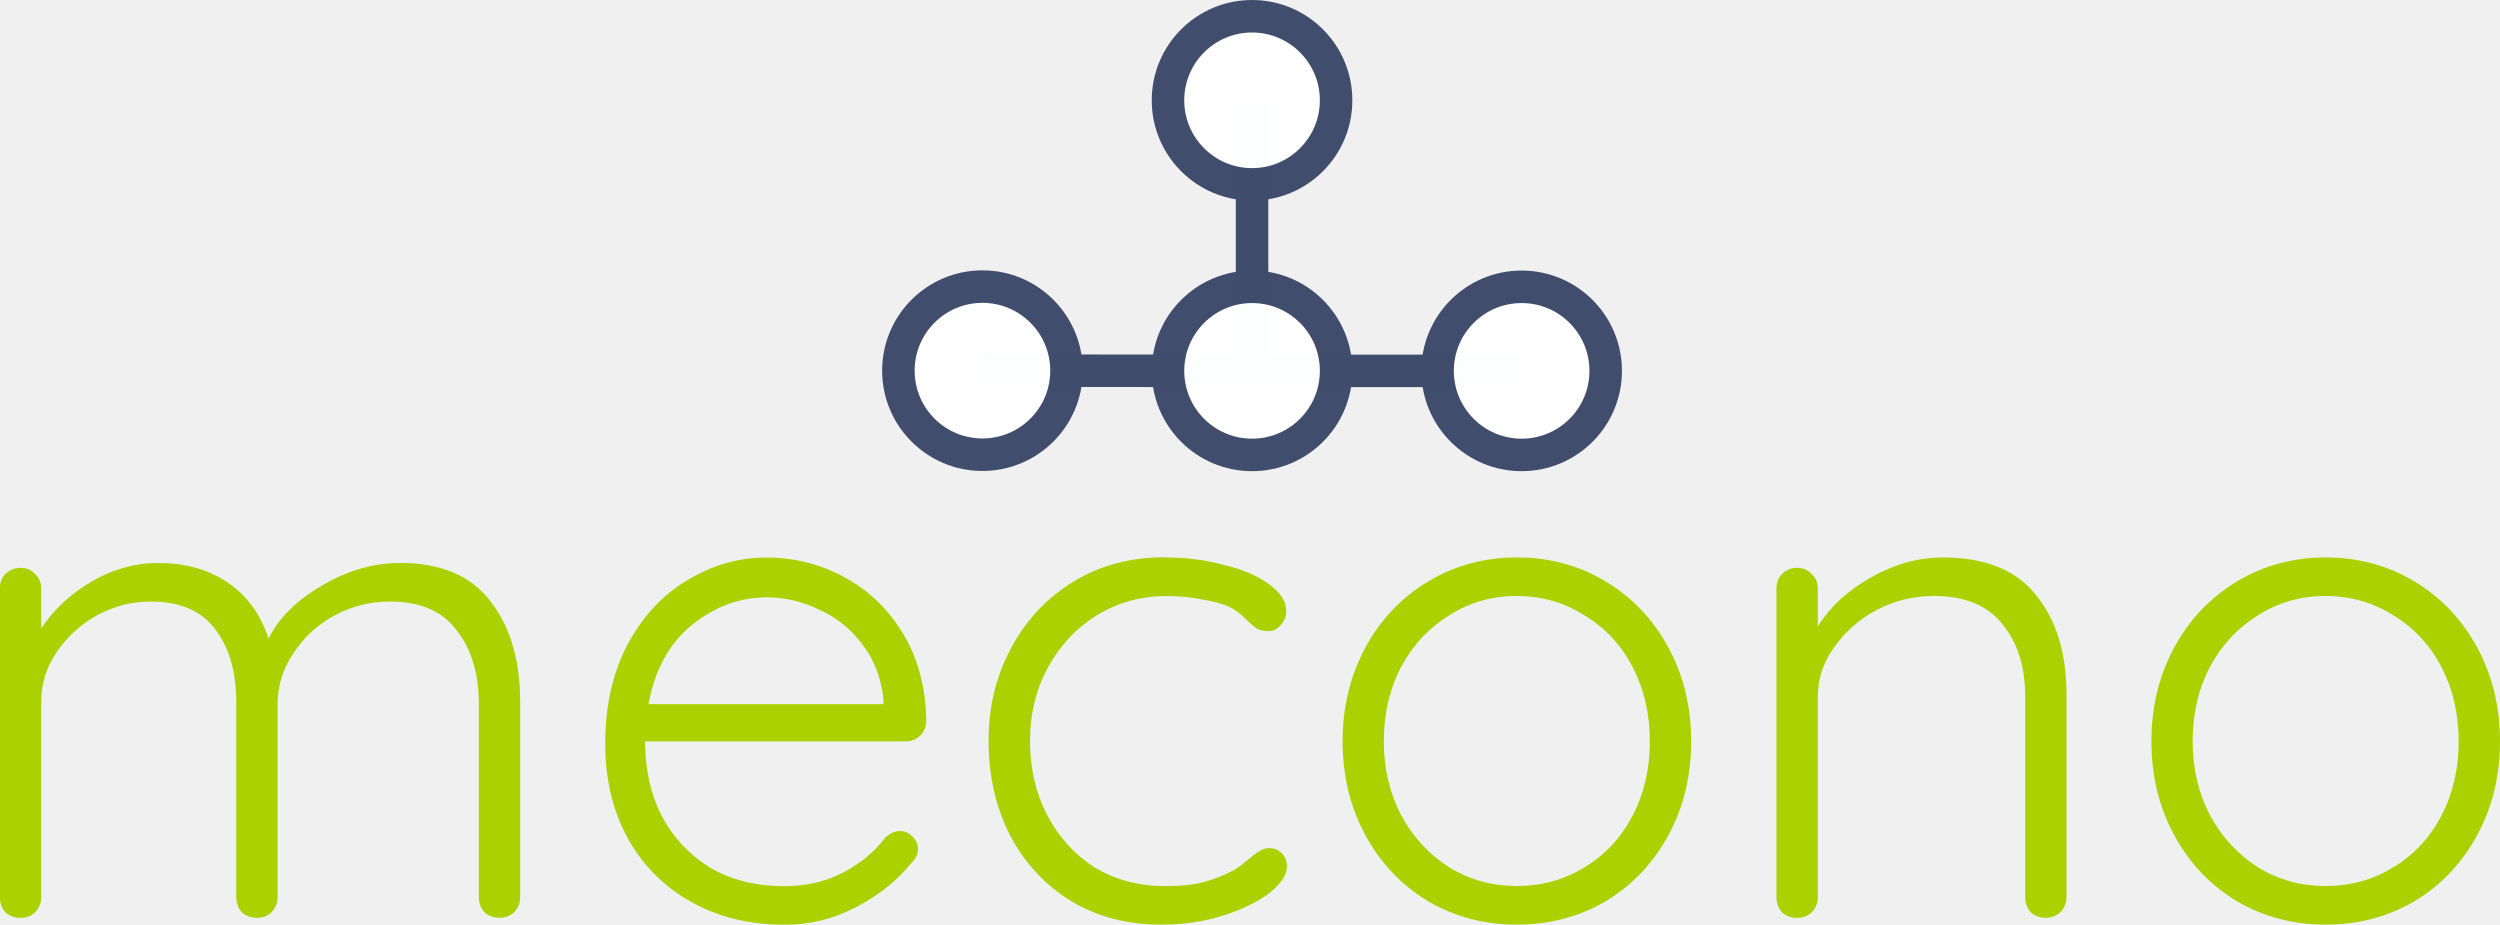
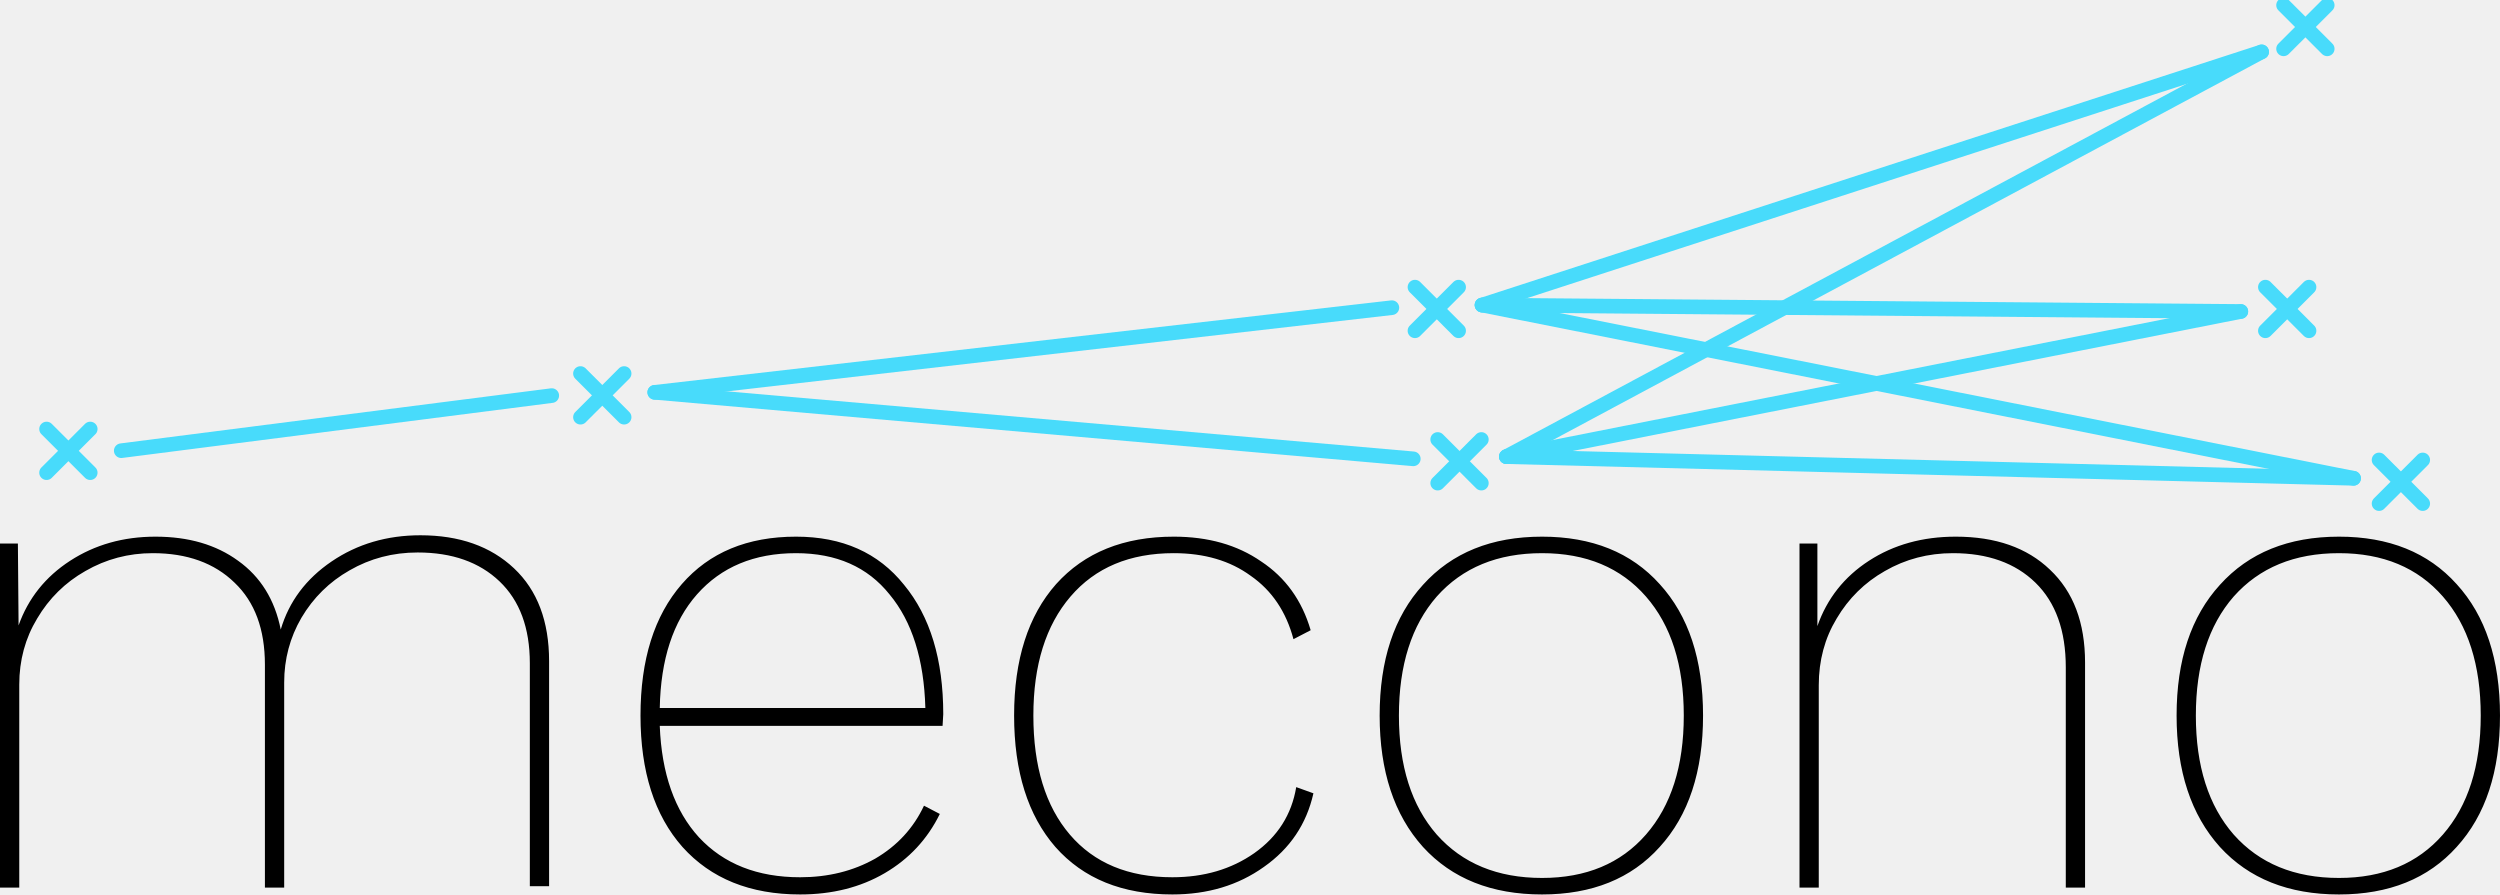
- <svg xmlns="http://www.w3.org/2000/svg" width="500" height="184.936" viewBox="0 0 132.292 48.931" version="1.1" id="svg8">
+ <svg xmlns="http://www.w3.org/2000/svg" width="785.33" height="280.977" viewBox="0 0 207.785 74.342" version="1.1" id="svg8">
  <defs id="defs2" />
-   <g id="layer1" transform="translate(-2.6891089e-7,-248.069)">
-     <path style="fill:none;stroke:#3f4c6b;stroke-width:1.72;stroke-linecap:butt;stroke-linejoin:miter;stroke-miterlimit:4;stroke-dasharray:none;stroke-opacity:1" d="m 66.255,267.694 -14.266,-0.011" id="path5133" />
-     <circle style="opacity:0.99;fill:#ffffff;fill-opacity:1;stroke:#3f4c6b;stroke-width:1.72;stroke-linecap:butt;stroke-linejoin:miter;stroke-miterlimit:4;stroke-dasharray:none;stroke-opacity:1;paint-order:normal" id="circle5121" cx="51.988" cy="267.683" r="4.448" />
-     <path id="path5158" d="m 66.255,267.694 -1.72e-4,-14.317" style="fill:none;stroke:#3f4c6b;stroke-width:1.72;stroke-linecap:butt;stroke-linejoin:miter;stroke-miterlimit:4;stroke-dasharray:none;stroke-opacity:1" />
-     <path style="fill:none;stroke:#3f4c6b;stroke-width:1.72;stroke-linecap:butt;stroke-linejoin:miter;stroke-miterlimit:4;stroke-dasharray:none;stroke-opacity:1" d="m 80.52,267.694 -14.266,-10e-6" id="path5172" />
-     <circle r="4.448" cy="267.694" cx="66.255" id="circle5152" style="opacity:0.99;fill:#ffffff;fill-opacity:1;stroke:#3f4c6b;stroke-width:1.72;stroke-linecap:butt;stroke-linejoin:miter;stroke-miterlimit:4;stroke-dasharray:none;stroke-opacity:1;paint-order:normal" />
-     <circle r="4.448" cy="253.377" cx="66.254" id="circle5156" style="opacity:0.99;fill:#ffffff;fill-opacity:1;stroke:#3f4c6b;stroke-width:1.72;stroke-linecap:butt;stroke-linejoin:miter;stroke-miterlimit:4;stroke-dasharray:none;stroke-opacity:1;paint-order:normal" />
-     <circle style="opacity:0.99;fill:#ffffff;fill-opacity:1;stroke:#3f4c6b;stroke-width:1.72;stroke-linecap:butt;stroke-linejoin:miter;stroke-miterlimit:4;stroke-dasharray:none;stroke-opacity:1;paint-order:normal" id="circle5170" cx="80.52" cy="267.694" r="4.448" />
-     <g aria-label="mecono" style="font-style:normal;font-variant:normal;font-weight:normal;font-stretch:normal;font-size:10.583px;line-height:1.25;font-family:'DejaVu Serif';-inkscape-font-specification:'DejaVu Serif';letter-spacing:0px;word-spacing:0px;fill:#add100;fill-opacity:1;stroke:none;stroke-width:0.265" id="text5176" transform="matrix(3.445186,0,0,3.445186,-89.89539,-695.2783)">
-       <path d="m 32.231,282.462 q 0.953,0 1.397,0.593 0.455,0.582 0.455,1.545 v 2.995 q 0,0.138 -0.095,0.233 -0.085,0.085 -0.222,0.085 -0.138,0 -0.233,-0.085 -0.085,-0.095 -0.085,-0.233 v -2.963 q 0,-0.699 -0.339,-1.132 -0.328,-0.445 -1.027,-0.445 -0.445,0 -0.847,0.212 -0.392,0.212 -0.635,0.582 -0.243,0.36 -0.243,0.783 v 2.963 q 0,0.138 -0.095,0.233 -0.085,0.085 -0.222,0.085 -0.138,0 -0.233,-0.085 -0.085,-0.095 -0.085,-0.233 v -2.995 q 0,-0.688 -0.318,-1.111 -0.318,-0.434 -0.995,-0.434 -0.434,0 -0.826,0.212 -0.381,0.212 -0.624,0.572 -0.233,0.349 -0.233,0.762 v 2.995 q 0,0.138 -0.095,0.233 -0.085,0.085 -0.222,0.085 -0.138,0 -0.233,-0.085 -0.085,-0.095 -0.085,-0.233 v -4.741 q 0,-0.138 0.085,-0.222 0.095,-0.095 0.233,-0.095 0.138,0 0.222,0.095 0.095,0.085 0.095,0.222 v 0.614 q 0.286,-0.434 0.773,-0.72 0.487,-0.286 1.027,-0.286 0.614,0 1.058,0.296 0.445,0.296 0.635,0.868 0.222,-0.466 0.815,-0.815 0.593,-0.349 1.196,-0.349 z" style="font-style:normal;font-variant:normal;font-weight:normal;font-stretch:normal;font-family:Quicksand;-inkscape-font-specification:Quicksand;fill:#add100;fill-opacity:1;stroke-width:0.265" id="path5178" />
-       <path d="m 40.318,284.897 q 0,0.127 -0.095,0.222 -0.095,0.085 -0.222,0.085 h -4 q 0,0.635 0.254,1.143 0.265,0.497 0.741,0.794 0.487,0.286 1.143,0.286 0.508,0 0.91,-0.212 0.402,-0.212 0.646,-0.54 0.116,-0.095 0.222,-0.095 0.106,0 0.191,0.085 0.085,0.085 0.085,0.191 0,0.116 -0.106,0.222 -0.339,0.413 -0.857,0.677 -0.508,0.265 -1.079,0.265 -0.815,0 -1.439,-0.349 -0.624,-0.349 -0.974,-0.974 -0.349,-0.635 -0.349,-1.46 0,-0.868 0.339,-1.513 0.349,-0.656 0.921,-0.995 0.572,-0.349 1.217,-0.349 0.635,0 1.185,0.296 0.561,0.296 0.91,0.868 0.349,0.572 0.36,1.355 z m -2.455,-1.905 q -0.614,0 -1.143,0.423 -0.519,0.423 -0.667,1.217 h 3.609 v -0.085 q -0.053,-0.476 -0.318,-0.826 -0.265,-0.36 -0.667,-0.54 -0.392,-0.191 -0.815,-0.191 z" style="font-style:normal;font-variant:normal;font-weight:normal;font-stretch:normal;font-family:Quicksand;-inkscape-font-specification:Quicksand;fill:#add100;fill-opacity:1;stroke-width:0.265" id="path5180" />
-       <path d="m 43.976,282.378 q 0.497,0 0.921,0.116 0.434,0.106 0.688,0.296 0.265,0.191 0.265,0.413 0,0.116 -0.085,0.212 -0.074,0.095 -0.191,0.095 -0.106,0 -0.18,-0.042 -0.064,-0.042 -0.148,-0.127 -0.138,-0.138 -0.265,-0.201 -0.159,-0.074 -0.423,-0.116 -0.254,-0.053 -0.55,-0.053 -0.582,0 -1.069,0.296 -0.476,0.296 -0.751,0.804 -0.275,0.508 -0.275,1.122 0,0.635 0.265,1.143 0.265,0.508 0.73,0.804 0.476,0.286 1.079,0.286 0.381,0 0.603,-0.064 0.233,-0.064 0.455,-0.18 0.074,-0.042 0.254,-0.191 0.085,-0.074 0.148,-0.106 0.064,-0.042 0.138,-0.042 0.127,0 0.201,0.085 0.074,0.074 0.074,0.201 0,0.18 -0.254,0.392 -0.254,0.201 -0.699,0.349 -0.445,0.148 -0.984,0.148 -0.773,0 -1.376,-0.36 -0.603,-0.37 -0.942,-1.016 -0.328,-0.646 -0.328,-1.45 0,-0.773 0.339,-1.408 0.339,-0.646 0.953,-1.027 0.614,-0.381 1.408,-0.381 z" style="font-style:normal;font-variant:normal;font-weight:normal;font-stretch:normal;font-family:Quicksand;-inkscape-font-specification:Quicksand;fill:#add100;fill-opacity:1;stroke-width:0.265" id="path5182" />
-       <path d="m 52.069,285.203 q 0,0.794 -0.349,1.439 -0.349,0.646 -0.963,1.016 -0.614,0.36 -1.365,0.36 -0.751,0 -1.365,-0.36 -0.614,-0.37 -0.963,-1.016 -0.349,-0.646 -0.349,-1.439 0,-0.794 0.349,-1.439 0.349,-0.646 0.963,-1.016 0.614,-0.37 1.365,-0.37 0.751,0 1.365,0.37 0.614,0.37 0.963,1.016 0.349,0.646 0.349,1.439 z m -0.635,0 q 0,-0.635 -0.265,-1.143 -0.265,-0.508 -0.741,-0.794 -0.466,-0.296 -1.037,-0.296 -0.572,0 -1.037,0.296 -0.466,0.286 -0.741,0.794 -0.265,0.508 -0.265,1.143 0,0.624 0.265,1.132 0.275,0.508 0.741,0.804 0.466,0.286 1.037,0.286 0.572,0 1.037,-0.286 0.476,-0.286 0.741,-0.794 0.265,-0.508 0.265,-1.143 z" style="font-style:normal;font-variant:normal;font-weight:normal;font-stretch:normal;font-family:Quicksand;-inkscape-font-specification:Quicksand;fill:#add100;fill-opacity:1;stroke-width:0.265" id="path5184" />
-       <path d="m 55.929,282.378 q 0.984,0 1.439,0.582 0.466,0.572 0.466,1.524 v 3.111 q 0,0.138 -0.095,0.233 -0.095,0.085 -0.222,0.085 -0.138,0 -0.233,-0.085 -0.085,-0.095 -0.085,-0.233 v -3.08 q 0,-0.688 -0.349,-1.111 -0.339,-0.434 -1.058,-0.434 -0.455,0 -0.868,0.212 -0.402,0.212 -0.656,0.572 -0.254,0.349 -0.254,0.762 v 3.08 q 0,0.138 -0.095,0.233 -0.085,0.085 -0.222,0.085 -0.138,0 -0.233,-0.085 -0.085,-0.095 -0.085,-0.233 v -4.741 q 0,-0.138 0.085,-0.222 0.095,-0.095 0.233,-0.095 0.138,0 0.222,0.095 0.095,0.085 0.095,0.222 v 0.582 q 0.286,-0.455 0.815,-0.751 0.54,-0.307 1.101,-0.307 z" style="font-style:normal;font-variant:normal;font-weight:normal;font-stretch:normal;font-family:Quicksand;-inkscape-font-specification:Quicksand;fill:#add100;fill-opacity:1;stroke-width:0.265" id="path5186" />
-       <path d="m 64.492,285.203 q 0,0.794 -0.349,1.439 -0.349,0.646 -0.963,1.016 -0.614,0.36 -1.365,0.36 -0.751,0 -1.365,-0.36 -0.614,-0.37 -0.963,-1.016 -0.349,-0.646 -0.349,-1.439 0,-0.794 0.349,-1.439 0.349,-0.646 0.963,-1.016 0.614,-0.37 1.365,-0.37 0.751,0 1.365,0.37 0.614,0.37 0.963,1.016 0.349,0.646 0.349,1.439 z m -0.635,0 q 0,-0.635 -0.265,-1.143 -0.265,-0.508 -0.741,-0.794 -0.466,-0.296 -1.037,-0.296 -0.572,0 -1.037,0.296 -0.466,0.286 -0.741,0.794 -0.265,0.508 -0.265,1.143 0,0.624 0.265,1.132 0.275,0.508 0.741,0.804 0.466,0.286 1.037,0.286 0.572,0 1.037,-0.286 0.476,-0.286 0.741,-0.794 0.265,-0.508 0.265,-1.143 z" style="font-style:normal;font-variant:normal;font-weight:normal;font-stretch:normal;font-family:Quicksand;-inkscape-font-specification:Quicksand;fill:#add100;fill-opacity:1;stroke-width:0.265" id="path5188" />
+   <g id="layer1" transform="translate(-12.26023,-104.0794)">
+     <g id="g950" transform="translate(-0.7559524,-37.23065)">
+       <path style="fill:none;fill-opacity:1;stroke:#48dbfb;stroke-width:1.217;stroke-linecap:round;stroke-linejoin:miter;stroke-miterlimit:4;stroke-dasharray:none;stroke-opacity:1" d="m 67.436,173.918 61.264,-7.036" id="path903" />
+       <g style="stroke:#000000;stroke-width:6.636;stroke-miterlimit:4;stroke-dasharray:none;stroke-opacity:1;stroke-linecap:round" transform="matrix(0.1834074,0,0,0.1834074,61.68094,134.4608)" id="g851">
+         <path style="fill:none;stroke:#48dbfb;stroke-width:6.636;stroke-linecap:round;stroke-linejoin:miter;stroke-miterlimit:4;stroke-dasharray:none;stroke-opacity:1" d="M -2.289,206.62 17.489,226.398" id="path836" />
+         <path style="fill:none;fill-opacity:1;stroke:#48dbfb;stroke-width:6.636;stroke-linecap:round;stroke-linejoin:miter;stroke-miterlimit:4;stroke-dasharray:none;stroke-opacity:1" d="M -2.289,226.398 17.489,206.62" id="path838" />
+       </g>
+       <g id="g857" transform="matrix(0.1834074,0,0,0.1834074,26.71814,142.5872)" style="fill:none;fill-opacity:1;stroke:#48dbfb;stroke-width:6.636;stroke-miterlimit:4;stroke-dasharray:none;stroke-opacity:1;stroke-linecap:round">
+         <path id="path853" d="m -53.604,187.454 19.778,19.778" style="fill:none;fill-opacity:1;stroke:#48dbfb;stroke-width:6.636;stroke-linecap:round;stroke-linejoin:miter;stroke-miterlimit:4;stroke-dasharray:none;stroke-opacity:1" />
+         <path id="path855" d="m -53.604,207.232 19.778,-19.778" style="fill:none;fill-opacity:1;stroke:#48dbfb;stroke-width:6.636;stroke-linecap:round;stroke-linejoin:miter;stroke-miterlimit:4;stroke-dasharray:none;stroke-opacity:1" />
+       </g>
+       <g id="g875" transform="matrix(0.1834074,0,0,0.1834074,119.5113,133.3269)" style="stroke:#000000;stroke-width:6.636;stroke-miterlimit:4;stroke-dasharray:none;stroke-opacity:1;stroke-linecap:round">
+         <path id="path871" d="m 60.567,173.647 19.778,19.778" style="fill:none;stroke:#48dbfb;stroke-width:6.636;stroke-linecap:round;stroke-linejoin:miter;stroke-miterlimit:4;stroke-dasharray:none;stroke-opacity:1" />
+         <path id="path873" d="M 60.567,193.424 80.345,173.647" style="fill:none;fill-opacity:1;stroke:#48dbfb;stroke-width:6.636;stroke-linecap:round;stroke-linejoin:miter;stroke-miterlimit:4;stroke-dasharray:none;stroke-opacity:1" />
+       </g>
+       <g id="g881" transform="matrix(0.1834074,0,0,0.1834074,121.4012,145.989)" style="fill:none;fill-opacity:1;stroke:#48dbfb;stroke-width:6.636;stroke-miterlimit:4;stroke-dasharray:none;stroke-opacity:1;stroke-linecap:round">
+         <path id="path877" d="m 60.567,173.647 19.778,19.778" style="fill:none;fill-opacity:1;stroke:#48dbfb;stroke-width:6.636;stroke-linecap:round;stroke-linejoin:miter;stroke-miterlimit:4;stroke-dasharray:none;stroke-opacity:1" />
+         <path id="path879" d="M 60.567,193.424 80.345,173.647" style="fill:none;fill-opacity:1;stroke:#48dbfb;stroke-width:6.636;stroke-linecap:round;stroke-linejoin:miter;stroke-miterlimit:4;stroke-dasharray:none;stroke-opacity:1" />
+       </g>
+       <g style="fill:none;fill-opacity:1;stroke:#48dbfb;stroke-width:6.636;stroke-miterlimit:4;stroke-dasharray:none;stroke-opacity:1;stroke-linecap:round" transform="matrix(0.1834074,0,0,0.1834074,172.05,161.4861)" id="g887">
+         <path style="fill:none;fill-opacity:1;stroke:#48dbfb;stroke-width:6.636;stroke-linecap:round;stroke-linejoin:miter;stroke-miterlimit:4;stroke-dasharray:none;stroke-opacity:1" d="M 211.01,98.425 230.788,118.203" id="path883" />
+         <path style="fill:none;fill-opacity:1;stroke:#48dbfb;stroke-width:6.636;stroke-linecap:round;stroke-linejoin:miter;stroke-miterlimit:4;stroke-dasharray:none;stroke-opacity:1" d="M 211.01,118.203 230.788,98.425" id="path885" />
+       </g>
+       <g id="g893" transform="matrix(0.1834074,0,0,0.1834074,162.7896,112.3492)" style="stroke:#000000;stroke-width:6.636;stroke-miterlimit:4;stroke-dasharray:none;stroke-opacity:1;stroke-linecap:round">
+         <path id="path889" d="m 218.223,160.251 19.778,19.778" style="fill:none;fill-opacity:1;stroke:#48dbfb;stroke-width:6.636;stroke-linecap:round;stroke-linejoin:miter;stroke-miterlimit:4;stroke-dasharray:none;stroke-opacity:1" />
+         <path id="path891" d="m 218.223,180.029 19.778,-19.778" style="fill:none;fill-opacity:1;stroke:#48dbfb;stroke-width:6.636;stroke-linecap:round;stroke-linejoin:miter;stroke-miterlimit:4;stroke-dasharray:none;stroke-opacity:1" />
+       </g>
+       <g style="fill:none;fill-opacity:1;stroke:#48dbfb;stroke-width:6.636;stroke-miterlimit:4;stroke-dasharray:none;stroke-opacity:1;stroke-linecap:round" transform="matrix(0.1834074,0,0,0.1834074,156.9309,138.2405)" id="g899">
+         <path style="fill:none;fill-opacity:1;stroke:#48dbfb;stroke-width:6.636;stroke-linecap:round;stroke-linejoin:miter;stroke-miterlimit:4;stroke-dasharray:none;stroke-opacity:1" d="m 241.923,146.855 19.778,19.778" id="path895" />
+         <path style="fill:none;fill-opacity:1;stroke:#48dbfb;stroke-width:6.636;stroke-linecap:round;stroke-linejoin:miter;stroke-miterlimit:4;stroke-dasharray:none;stroke-opacity:1" d="m 241.923,166.633 19.778,-19.778" id="path897" />
+       </g>
+       <path id="path901" d="m 23.094,178.769 35.78,-4.579" style="fill:none;fill-opacity:1;stroke:#48dbfb;stroke-width:1.217;stroke-linecap:round;stroke-linejoin:miter;stroke-miterlimit:4;stroke-dasharray:none;stroke-opacity:1" />
+       <path id="path905" d="m 67.436,173.918 63.044,5.527" style="fill:none;fill-opacity:1;stroke:#48dbfb;stroke-width:1.217;stroke-linecap:round;stroke-linejoin:miter;stroke-miterlimit:4;stroke-dasharray:none;stroke-opacity:1" />
+       <path style="fill:none;fill-opacity:1;stroke:#48dbfb;stroke-width:1.217;stroke-linecap:round;stroke-linejoin:miter;stroke-miterlimit:4;stroke-dasharray:none;stroke-opacity:1" d="m 200.989,145.621 -62.772,33.642" id="path907" />
+       <path id="path909" d="m 199.26,167.198 -61.043,12.065" style="fill:none;fill-opacity:1;stroke:#48dbfb;stroke-width:1.217;stroke-linecap:round;stroke-linejoin:miter;stroke-miterlimit:4;stroke-dasharray:none;stroke-opacity:1" />
+       <path style="fill:none;stroke:#48dbfb;stroke-width:1.217;stroke-linecap:round;stroke-linejoin:miter;stroke-miterlimit:4;stroke-dasharray:none;stroke-opacity:1" d="M 199.26,167.198 136.194,166.665" id="path911" />
+       <path id="path913" d="M 200.989,145.621 136.194,166.665" style="fill:none;fill-opacity:1;stroke:#48dbfb;stroke-width:1.217;stroke-linecap:round;stroke-linejoin:miter;stroke-miterlimit:4;stroke-dasharray:none;stroke-opacity:1" />
+       <path style="fill:none;fill-opacity:1;stroke:#48dbfb;stroke-width:1.217;stroke-linecap:round;stroke-linejoin:miter;stroke-miterlimit:4;stroke-dasharray:none;stroke-opacity:1" d="m 208.631,181.063 -70.414,-1.8" id="path915" />
+       <path id="path917" d="M 208.631,181.063 136.194,166.665" style="fill:none;stroke:#48dbfb;stroke-width:1.217;stroke-linecap:round;stroke-linejoin:miter;stroke-miterlimit:4;stroke-dasharray:none;stroke-opacity:1" />
+     </g>
+     <g aria-label="mecono" style="font-style:normal;font-variant:normal;font-weight:normal;font-stretch:normal;font-size:57.19px;line-height:1.25;font-family:'Work Sans';-inkscape-font-specification:'Work Sans';letter-spacing:0px;word-spacing:0px;fill:#000000;fill-opacity:1;stroke:none;stroke-width:1.43" id="text817">
+       <path style="fill:#000000;fill-opacity:1;stroke-width:5.404" d="m 178.404,561.518 c -10.519,0 -19.813,2.739 -27.883,8.215 -8.07,5.476 -13.4,12.608 -15.994,21.398 -1.873,-9.367 -6.341,-16.572 -13.402,-21.615 -6.917,-5.043 -15.562,-7.564 -25.938,-7.564 -10.087,0 -19.021,2.521 -26.803,7.564 -7.781,5.044 -13.185,11.816 -16.211,20.318 l -0.217,-25.723 h -5.619 V 672.188 h 6.051 v -63.766 c 0,-7.637 1.874,-14.554 5.621,-20.75 3.747,-6.34 8.79,-11.312 15.131,-14.914 6.484,-3.747 13.544,-5.619 21.182,-5.619 10.808,0 19.382,3.097 25.723,9.293 6.34,6.052 9.51,14.627 9.51,25.723 v 70.033 h 6.053 v -64.414 c 0,-7.349 1.802,-14.122 5.404,-20.318 3.747,-6.34 8.789,-11.312 15.129,-14.914 6.485,-3.747 13.619,-5.619 21.4,-5.619 10.807,0 19.38,3.026 25.721,9.078 6.34,6.052 9.512,14.627 9.512,25.723 v 70.031 h 6.051 v -70.68 c 0,-12.537 -3.674,-22.265 -11.023,-29.182 -7.349,-6.917 -17.148,-10.375 -29.396,-10.375 z m 117.984,0.434 c -15.275,0 -27.235,4.971 -35.881,14.914 -8.646,9.943 -12.969,23.703 -12.969,41.283 0,17.58 4.395,31.342 13.186,41.285 8.934,9.943 21.254,14.914 36.961,14.914 10.087,0 18.949,-2.232 26.586,-6.699 7.637,-4.467 13.402,-10.664 17.293,-18.59 l -4.971,-2.594 c -3.314,7.061 -8.431,12.61 -15.348,16.645 -6.917,3.891 -14.77,5.836 -23.561,5.836 -13.401,0 -23.992,-4.179 -31.773,-12.537 -7.637,-8.358 -11.744,-20.031 -12.32,-35.018 h 88.838 l 0.215,-3.674 c 0,-17.148 -4.107,-30.694 -12.32,-40.637 -8.07,-10.087 -19.381,-15.129 -33.936,-15.129 z m 118.66,0 c -15.707,0 -28.027,4.971 -36.961,14.914 -8.79,9.943 -13.186,23.703 -13.186,41.283 0,17.58 4.323,31.342 12.969,41.285 8.79,9.943 21.039,14.914 36.746,14.914 11.096,0 20.678,-2.881 28.748,-8.645 8.214,-5.764 13.401,-13.474 15.562,-23.129 l -5.404,-1.945 c -1.441,8.646 -5.836,15.562 -13.186,20.75 -7.205,5.043 -15.778,7.566 -25.721,7.566 -13.834,0 -24.57,-4.468 -32.207,-13.402 -7.637,-8.934 -11.457,-21.399 -11.457,-37.395 0,-15.851 3.892,-28.314 11.674,-37.393 7.781,-9.078 18.588,-13.617 32.422,-13.617 9.655,0 17.724,2.378 24.209,7.133 6.629,4.611 11.095,11.239 13.4,19.885 l 5.404,-2.811 c -2.738,-9.367 -7.925,-16.57 -15.562,-21.613 -7.493,-5.188 -16.644,-7.781 -27.451,-7.781 z m 115.693,0 c -15.851,0 -28.314,5.042 -37.393,15.129 -9.078,9.943 -13.617,23.632 -13.617,41.068 0,17.436 4.539,31.198 13.617,41.285 9.078,9.943 21.542,14.914 37.393,14.914 15.707,0 28.029,-4.971 36.963,-14.914 9.078,-9.943 13.617,-23.705 13.617,-41.285 0,-17.58 -4.539,-31.34 -13.617,-41.283 -8.934,-9.943 -21.256,-14.914 -36.963,-14.914 z m 129.943,0 c -10.375,0 -19.453,2.521 -27.234,7.564 -7.781,5.044 -13.185,11.887 -16.211,20.533 v -25.938 h -5.619 V 672.188 h 6.051 v -63.549 c 0,-7.781 1.874,-14.771 5.621,-20.967 3.747,-6.34 8.789,-11.312 15.129,-14.914 6.485,-3.747 13.619,-5.619 21.4,-5.619 10.952,0 19.597,3.097 25.938,9.293 6.34,6.196 9.51,15.06 9.51,26.588 v 69.168 h 6.053 v -70.682 c 0,-12.537 -3.674,-22.263 -11.023,-29.18 -7.205,-6.917 -17.077,-10.375 -29.613,-10.375 z m 120.402,0 c -15.851,0 -28.314,5.042 -37.393,15.129 -9.078,9.943 -13.617,23.632 -13.617,41.068 0,17.436 4.539,31.198 13.617,41.285 9.078,9.943 21.542,14.914 37.393,14.914 15.707,0 28.029,-4.971 36.963,-14.914 9.078,-9.943 13.617,-23.705 13.617,-41.285 0,-17.58 -4.539,-31.34 -13.617,-41.283 -8.934,-9.943 -21.256,-14.914 -36.963,-14.914 z m -484.699,5.188 c 12.681,0 22.48,4.323 29.396,12.969 7.061,8.502 10.808,20.389 11.24,35.664 H 253.592 c 0.288,-15.275 4.179,-27.162 11.672,-35.664 7.637,-8.646 18.012,-12.969 31.125,-12.969 z m 234.354,0 c 13.834,0 24.713,4.539 32.639,13.617 7.926,9.078 11.889,21.542 11.889,37.393 0,15.851 -3.963,28.316 -11.889,37.395 -7.925,9.078 -18.805,13.617 -32.639,13.617 -13.978,0 -25.001,-4.539 -33.07,-13.617 -7.926,-9.078 -11.889,-21.544 -11.889,-37.395 0,-15.851 3.963,-28.314 11.889,-37.393 8.07,-9.078 19.093,-13.617 33.07,-13.617 z m 250.346,0 c 13.834,0 24.713,4.539 32.639,13.617 7.926,9.078 11.889,21.542 11.889,37.393 0,15.851 -3.963,28.316 -11.889,37.395 -7.925,9.078 -18.805,13.617 -32.639,13.617 -13.978,0 -25.001,-4.539 -33.07,-13.617 -7.925,-9.078 -11.889,-21.544 -11.889,-37.395 0,-15.851 3.963,-28.314 11.889,-37.393 8.07,-9.078 19.093,-13.617 33.07,-13.617 z" id="path819" transform="scale(0.2645833)" />
    </g>
  </g>
</svg>
